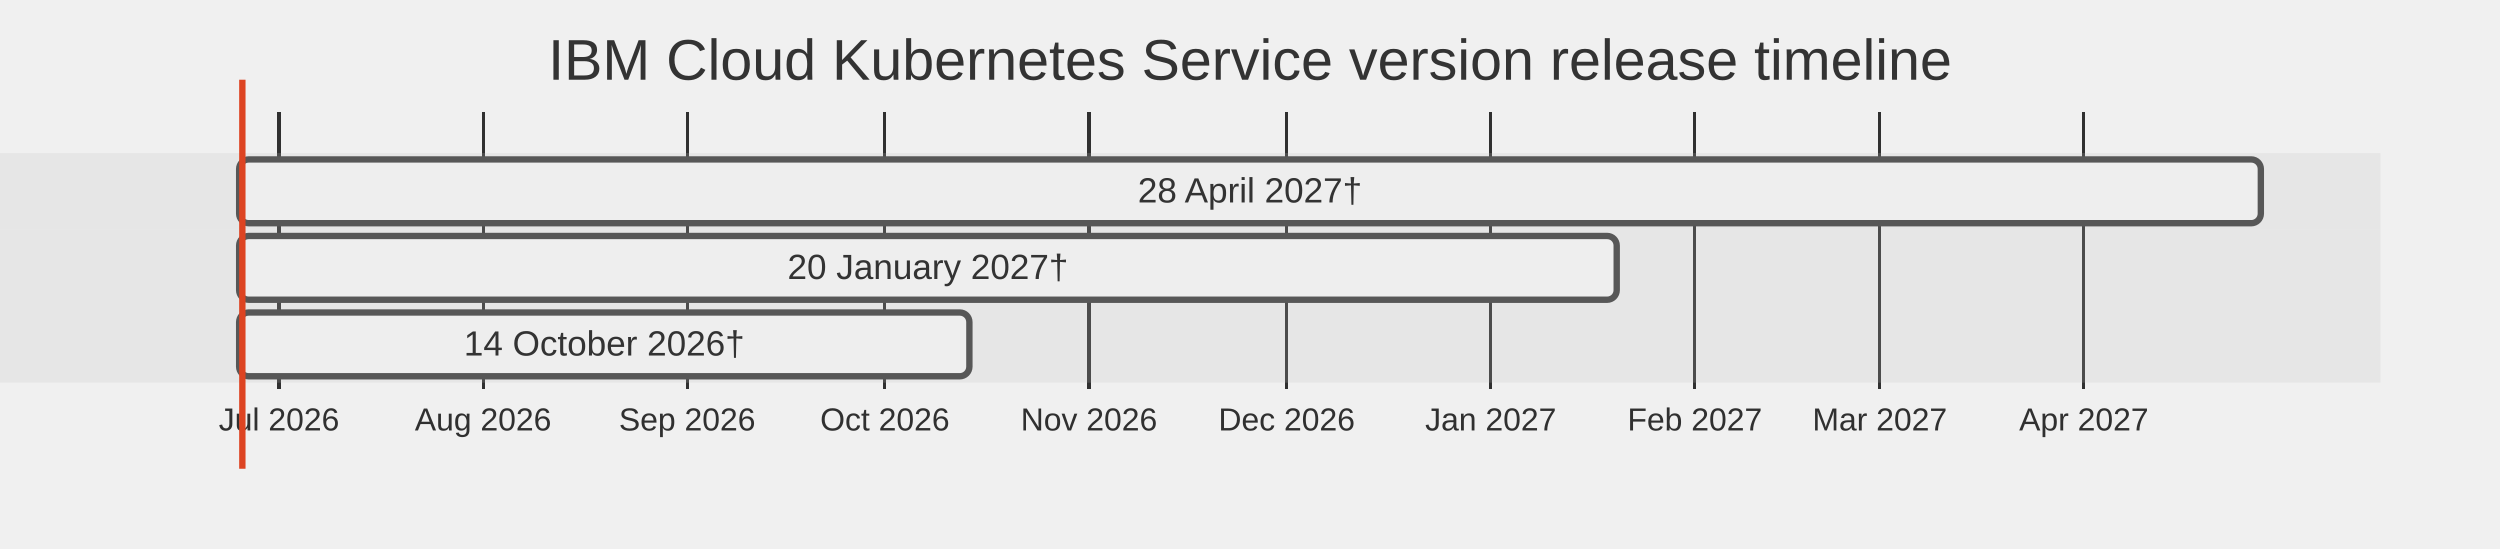
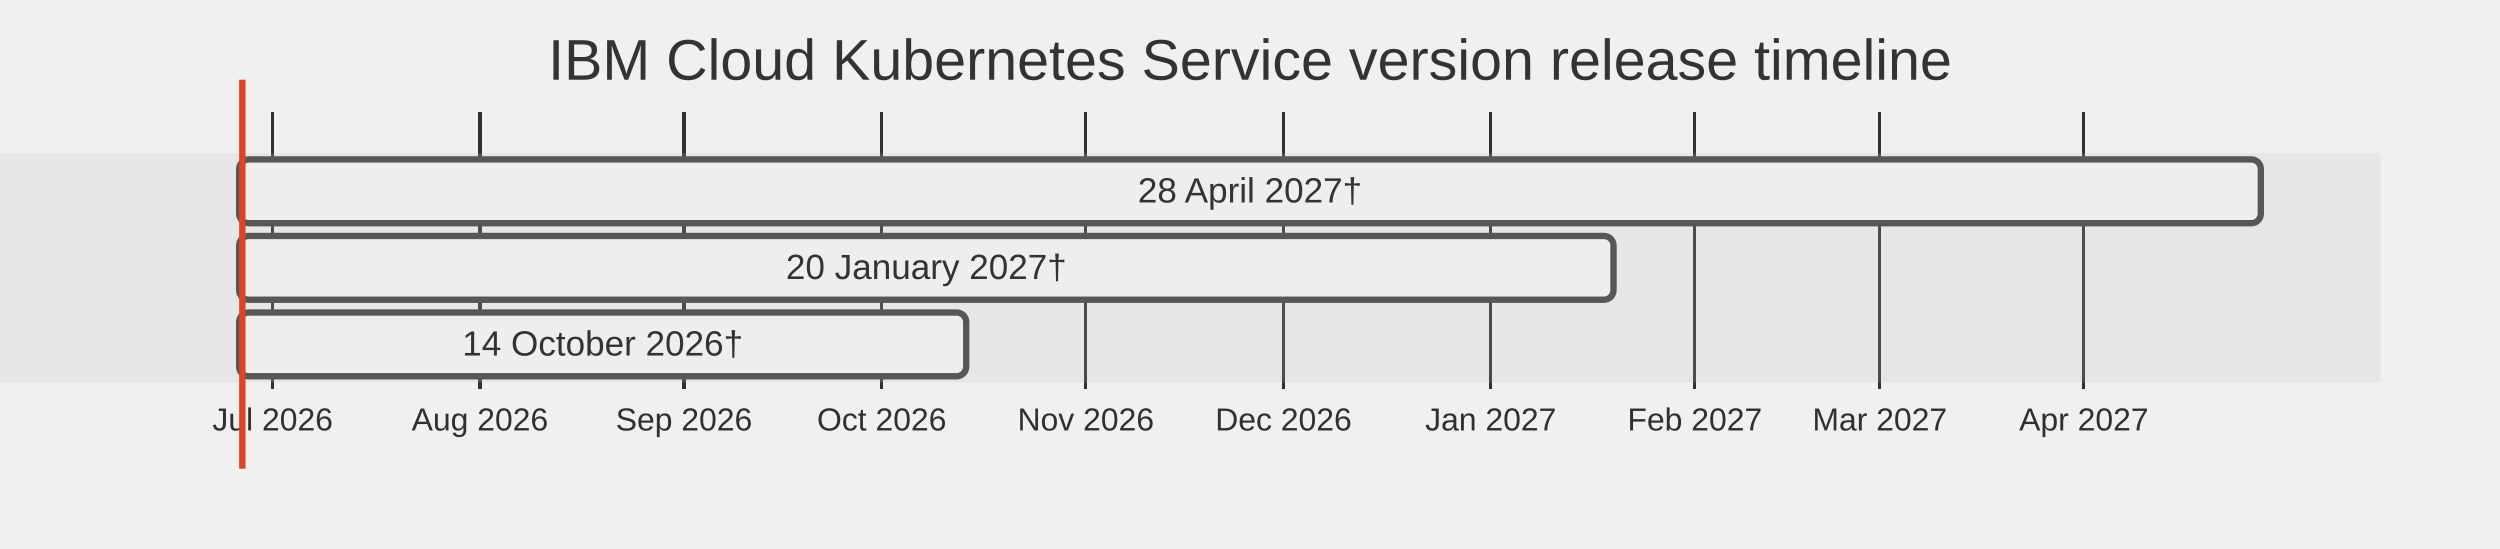
<svg xmlns="http://www.w3.org/2000/svg" id="my-svg" width="100%" viewBox="0 0 784 172" style="max-width: 784px; background-color: white;" role="graphics-document document" aria-roledescription="gantt">
-   <style>#my-svg{font-family:"trebuchet ms",verdana,arial,sans-serif;font-size:16px;fill:#000000;}@keyframes edge-animation-frame{from{stroke-dashoffset:0;}}@keyframes dash{to{stroke-dashoffset:0;}}#my-svg .edge-animation-slow{stroke-dasharray:9,5!important;stroke-dashoffset:900;animation:dash 50s linear infinite;stroke-linecap:round;}#my-svg .edge-animation-fast{stroke-dasharray:9,5!important;stroke-dashoffset:900;animation:dash 20s linear infinite;stroke-linecap:round;}#my-svg .error-icon{fill:#552222;}#my-svg .error-text{fill:#552222;stroke:#552222;}#my-svg .edge-thickness-normal{stroke-width:1px;}#my-svg .edge-thickness-thick{stroke-width:3.5px;}#my-svg .edge-pattern-solid{stroke-dasharray:0;}#my-svg .edge-thickness-invisible{stroke-width:0;fill:none;}#my-svg .edge-pattern-dashed{stroke-dasharray:3;}#my-svg .edge-pattern-dotted{stroke-dasharray:2;}#my-svg .marker{fill:#666;stroke:#666;}#my-svg .marker.cross{stroke:#666;}#my-svg svg{font-family:"trebuchet ms",verdana,arial,sans-serif;font-size:16px;}#my-svg p{margin:0;}#my-svg .mermaid-main-font{font-family:"trebuchet ms",verdana,arial,sans-serif;}#my-svg .exclude-range{fill:#eeeeee;}#my-svg .section{stroke:none;opacity:0.2;}#my-svg .section0{fill:hsl(0, 0%, 73.922%);}#my-svg .section2{fill:hsl(0, 0%, 73.922%);}#my-svg .section1,#my-svg .section3{fill:white;opacity:0.2;}#my-svg .sectionTitle0{fill:#333;}#my-svg .sectionTitle1{fill:#333;}#my-svg .sectionTitle2{fill:#333;}#my-svg .sectionTitle3{fill:#333;}#my-svg .sectionTitle{text-anchor:start;font-family:"trebuchet ms",verdana,arial,sans-serif;}#my-svg .grid .tick{stroke:hsl(0, 0%, 90%);opacity:0.8;shape-rendering:crispEdges;}#my-svg .grid .tick text{font-family:"trebuchet ms",verdana,arial,sans-serif;fill:#000000;}#my-svg .grid path{stroke-width:0;}#my-svg .today{fill:none;stroke:#d42;stroke-width:2px;}#my-svg .task{stroke-width:2;}#my-svg .taskText{text-anchor:middle;font-family:"trebuchet ms",verdana,arial,sans-serif;}#my-svg .taskTextOutsideRight{fill:#333;text-anchor:start;font-family:"trebuchet ms",verdana,arial,sans-serif;}#my-svg .taskTextOutsideLeft{fill:#333;text-anchor:end;}#my-svg .task.clickable{cursor:pointer;}#my-svg .taskText.clickable{cursor:pointer;fill:#003163!important;font-weight:bold;}#my-svg .taskTextOutsideLeft.clickable{cursor:pointer;fill:#003163!important;font-weight:bold;}#my-svg .taskTextOutsideRight.clickable{cursor:pointer;fill:#003163!important;font-weight:bold;}#my-svg .taskText0,#my-svg .taskText1,#my-svg .taskText2,#my-svg .taskText3{fill:white;}#my-svg .task0,#my-svg .task1,#my-svg .task2,#my-svg .task3{fill:#707070;stroke:hsl(0, 0%, 33.922%);}#my-svg .taskTextOutside0,#my-svg .taskTextOutside2{fill:#333;}#my-svg .taskTextOutside1,#my-svg .taskTextOutside3{fill:#333;}#my-svg .active0,#my-svg .active1,#my-svg .active2,#my-svg .active3{fill:#eee;stroke:hsl(0, 0%, 33.922%);}#my-svg .activeText0,#my-svg .activeText1,#my-svg .activeText2,#my-svg .activeText3{fill:#333!important;}#my-svg .done0,#my-svg .done1,#my-svg .done2,#my-svg .done3{stroke:#666;fill:#bbb;stroke-width:2;}#my-svg .doneText0,#my-svg .doneText1,#my-svg .doneText2,#my-svg .doneText3{fill:#333!important;}#my-svg .doneText0.taskTextOutsideLeft,#my-svg .doneText0.taskTextOutsideRight,#my-svg .doneText1.taskTextOutsideLeft,#my-svg .doneText1.taskTextOutsideRight,#my-svg .doneText2.taskTextOutsideLeft,#my-svg .doneText2.taskTextOutsideRight,#my-svg .doneText3.taskTextOutsideLeft,#my-svg .doneText3.taskTextOutsideRight{fill:#333!important;}#my-svg .crit0,#my-svg .crit1,#my-svg .crit2,#my-svg .crit3{stroke:hsl(10.909, 73.333%, 40%);fill:#d42;stroke-width:2;}#my-svg .activeCrit0,#my-svg .activeCrit1,#my-svg .activeCrit2,#my-svg .activeCrit3{stroke:hsl(10.909, 73.333%, 40%);fill:#eee;stroke-width:2;}#my-svg .doneCrit0,#my-svg .doneCrit1,#my-svg .doneCrit2,#my-svg .doneCrit3{stroke:hsl(10.909, 73.333%, 40%);fill:#bbb;stroke-width:2;cursor:pointer;shape-rendering:crispEdges;}#my-svg .milestone{transform:rotate(45deg) scale(0.8,0.8);}#my-svg .milestoneText{font-style:italic;}#my-svg .doneCritText0,#my-svg .doneCritText1,#my-svg .doneCritText2,#my-svg .doneCritText3{fill:#333!important;}#my-svg .doneCritText0.taskTextOutsideLeft,#my-svg .doneCritText0.taskTextOutsideRight,#my-svg .doneCritText1.taskTextOutsideLeft,#my-svg .doneCritText1.taskTextOutsideRight,#my-svg .doneCritText2.taskTextOutsideLeft,#my-svg .doneCritText2.taskTextOutsideRight,#my-svg .doneCritText3.taskTextOutsideLeft,#my-svg .doneCritText3.taskTextOutsideRight{fill:#333!important;}#my-svg .vert{stroke:#d42;}#my-svg .vertText{font-size:15px;text-anchor:middle;fill:#d42!important;}#my-svg .activeCritText0,#my-svg .activeCritText1,#my-svg .activeCritText2,#my-svg .activeCritText3{fill:#333!important;}#my-svg .titleText{text-anchor:middle;font-size:18px;fill:#333;font-family:"trebuchet ms",verdana,arial,sans-serif;}#my-svg .node .neo-node{stroke:#999;}#my-svg [data-look="neo"].node rect,#my-svg [data-look="neo"].cluster rect,#my-svg [data-look="neo"].node polygon{stroke:url(#my-svg-gradient);filter:drop-shadow( 1px 2px 2px rgba(185,185,185,1));}#my-svg [data-look="neo"].node path{stroke:url(#my-svg-gradient);stroke-width:1px;}#my-svg [data-look="neo"].node .outer-path{filter:drop-shadow( 1px 2px 2px rgba(185,185,185,1));}#my-svg [data-look="neo"].node .neo-line path{stroke:#999;filter:none;}#my-svg [data-look="neo"].node circle{stroke:url(#my-svg-gradient);filter:drop-shadow( 1px 2px 2px rgba(185,185,185,1));}#my-svg [data-look="neo"].node circle .state-start{fill:#000000;}#my-svg [data-look="neo"].icon-shape .icon{fill:url(#my-svg-gradient);filter:drop-shadow( 1px 2px 2px rgba(185,185,185,1));}#my-svg [data-look="neo"].icon-shape .icon-neo path{stroke:url(#my-svg-gradient);filter:drop-shadow( 1px 2px 2px rgba(185,185,185,1));}#my-svg :root{--mermaid-font-family:"trebuchet ms",verdana,arial,sans-serif;}</style>
+   <style>#my-svg{font-family:"trebuchet ms",verdana,arial,sans-serif;font-size:16px;fill:#000000;}@keyframes edge-animation-frame{from{stroke-dashoffset:0;}}@keyframes dash{to{stroke-dashoffset:0;}}#my-svg .edge-animation-slow{stroke-dasharray:9,5!important;stroke-dashoffset:900;animation:dash 50s linear infinite;stroke-linecap:round;}#my-svg .edge-animation-fast{stroke-dasharray:9,5!important;stroke-dashoffset:900;animation:dash 20s linear infinite;stroke-linecap:round;}#my-svg .error-icon{fill:#552222;}#my-svg .error-text{fill:#552222;stroke:#552222;}#my-svg .edge-thickness-normal{stroke-width:1px;}#my-svg .edge-thickness-thick{stroke-width:3.5px;}#my-svg .edge-pattern-solid{stroke-dasharray:0;}#my-svg .edge-thickness-invisible{stroke-width:0;fill:none;}#my-svg .edge-pattern-dashed{stroke-dasharray:3;}#my-svg .edge-pattern-dotted{stroke-dasharray:2;}#my-svg .marker{fill:#666;stroke:#666;}#my-svg .marker.cross{stroke:#666;}#my-svg svg{font-family:"trebuchet ms",verdana,arial,sans-serif;font-size:16px;}#my-svg p{margin:0;}#my-svg .mermaid-main-font{font-family:"trebuchet ms",verdana,arial,sans-serif;}#my-svg .exclude-range{fill:#eeeeee;}#my-svg .section{stroke:none;opacity:0.2;}#my-svg .section0{fill:hsl(0, 0%, 73.922%);}#my-svg .section2{fill:hsl(0, 0%, 73.922%);}#my-svg .section1,#my-svg .section3{fill:white;opacity:0.2;}#my-svg .sectionTitle0{fill:#333;}#my-svg .sectionTitle1{fill:#333;}#my-svg .sectionTitle2{fill:#333;}#my-svg .sectionTitle3{fill:#333;}#my-svg .sectionTitle{text-anchor:start;font-family:"trebuchet ms",verdana,arial,sans-serif;}#my-svg .grid .tick{stroke:hsl(0, 0%, 90%);opacity:0.8;shape-rendering:crispEdges;}#my-svg .grid .tick text{font-family:"trebuchet ms",verdana,arial,sans-serif;fill:#000000;}#my-svg .grid path{stroke-width:0;}#my-svg .today{fill:none;stroke:#d42;stroke-width:2px;}#my-svg .task{stroke-width:2;}#my-svg .taskText{text-anchor:middle;font-family:"trebuchet ms",verdana,arial,sans-serif;}#my-svg .taskTextOutsideRight{fill:#333;text-anchor:start;font-family:"trebuchet ms",verdana,arial,sans-serif;}#my-svg .taskTextOutsideLeft{fill:#333;text-anchor:end;}#my-svg .task.clickable{cursor:pointer;}#my-svg .taskText.clickable{cursor:pointer;fill:#003163!important;font-weight:bold;}#my-svg .taskTextOutsideLeft.clickable{cursor:pointer;fill:#003163!important;font-weight:bold;}#my-svg .taskTextOutsideRight.clickable{cursor:pointer;fill:#003163!important;font-weight:bold;}#my-svg .taskText0,#my-svg .taskText1,#my-svg .taskText2,#my-svg .taskText3{fill:white;}#my-svg .task0,#my-svg .task1,#my-svg .task2,#my-svg .task3{fill:#707070;stroke:hsl(0, 0%, 33.922%);}#my-svg .taskTextOutside0,#my-svg .taskTextOutside2{fill:#333;}#my-svg .taskTextOutside1,#my-svg .taskTextOutside3{fill:#333;}#my-svg .active0,#my-svg .active1,#my-svg .active2,#my-svg .active3{fill:#eee;stroke:hsl(0, 0%, 33.922%);}#my-svg .activeText0,#my-svg .activeText1,#my-svg .activeText2,#my-svg .activeText3{fill:#333!important;}#my-svg .done0,#my-svg .done1,#my-svg .done2,#my-svg .done3{stroke:#666;fill:#bbb;stroke-width:2;}#my-svg .doneText0,#my-svg .doneText1,#my-svg .doneText2,#my-svg .doneText3{fill:#333!important;}#my-svg .doneText0.taskTextOutsideLeft,#my-svg .doneText0.taskTextOutsideRight,#my-svg .doneText1.taskTextOutsideLeft,#my-svg .doneText1.taskTextOutsideRight,#my-svg .doneText2.taskTextOutsideLeft,#my-svg .doneText2.taskTextOutsideRight,#my-svg .doneText3.taskTextOutsideLeft,#my-svg .doneText3.taskTextOutsideRight{fill:#333!important;}#my-svg .crit0,#my-svg .crit1,#my-svg .crit2,#my-svg .crit3{stroke:hsl(10.909, 73.333%, 40%);fill:#d42;stroke-width:2;}#my-svg .activeCrit0,#my-svg .activeCrit1,#my-svg .activeCrit2,#my-svg .activeCrit3{stroke:hsl(10.909, 73.333%, 40%);fill:#eee;stroke-width:2;}#my-svg .doneCrit0,#my-svg .doneCrit1,#my-svg .doneCrit2,#my-svg .doneCrit3{stroke:hsl(10.909, 73.333%, 40%);fill:#bbb;stroke-width:2;cursor:pointer;shape-rendering:crispEdges;}#my-svg .milestone{transform:rotate(45deg) scale(0.8,0.8);}#my-svg .milestoneText{font-style:italic;}#my-svg .doneCritText0,#my-svg .doneCritText1,#my-svg .doneCritText2,#my-svg .doneCritText3{fill:#333!important;}#my-svg .doneCritText0.taskTextOutsideLeft,#my-svg .doneCritText0.taskTextOutsideRight,#my-svg .doneCritText1.taskTextOutsideLeft,#my-svg .doneCritText1.taskTextOutsideRight,#my-svg .doneCritText2.taskTextOutsideLeft,#my-svg .doneCritText2.taskTextOutsideRight,#my-svg .doneCritText3.taskTextOutsideLeft,#my-svg .doneCritText3.taskTextOutsideRight{fill:#333!important;}#my-svg .vert{stroke:#d42;}#my-svg .vertText{font-size:15px;text-anchor:middle;fill:#d42!important;}#my-svg .activeCritText0,#my-svg .activeCritText1,#my-svg .activeCritText2,#my-svg .activeCritText3{fill:#333!important;}#my-svg .titleText{text-anchor:middle;font-size:18px;fill:#333;font-family:"trebuchet ms",verdana,arial,sans-serif;}#my-svg .node .neo-node{stroke:#999;}#my-svg [data-look="neo"].node rect,#my-svg [data-look="neo"].cluster rect,#my-svg [data-look="neo"].node polygon{stroke:url(#my-svg-gradient);filter:drop-shadow( 1px 2px 2px rgba(185,185,185,1));}#my-svg [data-look="neo"].swimlane.cluster rect{filter:none;}#my-svg [data-look="neo"].node path{stroke:url(#my-svg-gradient);stroke-width:1px;}#my-svg [data-look="neo"].node .outer-path{filter:drop-shadow( 1px 2px 2px rgba(185,185,185,1));}#my-svg [data-look="neo"].node .neo-line path{stroke:#999;filter:none;}#my-svg [data-look="neo"].node circle{stroke:url(#my-svg-gradient);filter:drop-shadow( 1px 2px 2px rgba(185,185,185,1));}#my-svg [data-look="neo"].node circle .state-start{fill:#000000;}#my-svg [data-look="neo"].icon-shape .icon{fill:url(#my-svg-gradient);filter:drop-shadow( 1px 2px 2px rgba(185,185,185,1));}#my-svg [data-look="neo"].icon-shape .icon-neo path{stroke:url(#my-svg-gradient);filter:drop-shadow( 1px 2px 2px rgba(185,185,185,1));}#my-svg :root{--mermaid-font-family:"trebuchet ms",verdana,arial,sans-serif;}</style>
  <g />
  <g class="grid" transform="translate(75, 122)" fill="none" font-size="10" font-family="sans-serif" text-anchor="middle">
    <path class="domain" stroke="currentColor" d="M0.5,-87V0.5H634.5V-87" />
-     <g class="tick" opacity="1" transform="translate(12.5,0)">
+     <g class="tick" opacity="1" transform="translate(10.5,0)">
      <line stroke="currentColor" y2="-87" />
      <text fill="#000" y="3" dy="1em" stroke="none" font-size="10" style="text-anchor: middle;">Jul 2026</text>
    </g>
-     <g class="tick" opacity="1" transform="translate(76.5,0)">
+     <g class="tick" opacity="1" transform="translate(75.5,0)">
      <line stroke="currentColor" y2="-87" />
      <text fill="#000" y="3" dy="1em" stroke="none" font-size="10" style="text-anchor: middle;">Aug 2026</text>
    </g>
-     <g class="tick" opacity="1" transform="translate(140.5,0)">
+     <g class="tick" opacity="1" transform="translate(139.5,0)">
      <line stroke="currentColor" y2="-87" />
      <text fill="#000" y="3" dy="1em" stroke="none" font-size="10" style="text-anchor: middle;">Sep 2026</text>
    </g>
-     <g class="tick" opacity="1" transform="translate(202.5,0)">
+     <g class="tick" opacity="1" transform="translate(201.5,0)">
      <line stroke="currentColor" y2="-87" />
      <text fill="#000" y="3" dy="1em" stroke="none" font-size="10" style="text-anchor: middle;">Oct 2026</text>
    </g>
-     <g class="tick" opacity="1" transform="translate(266.5,0)">
+     <g class="tick" opacity="1" transform="translate(265.5,0)">
      <line stroke="currentColor" y2="-87" />
      <text fill="#000" y="3" dy="1em" stroke="none" font-size="10" style="text-anchor: middle;">Nov 2026</text>
    </g>
-     <g class="tick" opacity="1" transform="translate(328.5,0)">
+     <g class="tick" opacity="1" transform="translate(327.5,0)">
      <line stroke="currentColor" y2="-87" />
      <text fill="#000" y="3" dy="1em" stroke="none" font-size="10" style="text-anchor: middle;">Dec 2026</text>
    </g>
    <g class="tick" opacity="1" transform="translate(392.5,0)">
      <line stroke="currentColor" y2="-87" />
      <text fill="#000" y="3" dy="1em" stroke="none" font-size="10" style="text-anchor: middle;">Jan 2027</text>
    </g>
    <g class="tick" opacity="1" transform="translate(456.5,0)">
      <line stroke="currentColor" y2="-87" />
      <text fill="#000" y="3" dy="1em" stroke="none" font-size="10" style="text-anchor: middle;">Feb 2027</text>
    </g>
    <g class="tick" opacity="1" transform="translate(514.5,0)">
      <line stroke="currentColor" y2="-87" />
      <text fill="#000" y="3" dy="1em" stroke="none" font-size="10" style="text-anchor: middle;">Mar 2027</text>
    </g>
    <g class="tick" opacity="1" transform="translate(578.5,0)">
      <line stroke="currentColor" y2="-87" />
      <text fill="#000" y="3" dy="1em" stroke="none" font-size="10" style="text-anchor: middle;">Apr 2027</text>
    </g>
  </g>
  <g>
    <rect x="0" y="48" width="746.5" height="24" class="section section0" />
    <rect x="0" y="72" width="746.5" height="24" class="section section0" />
    <rect x="0" y="96" width="746.5" height="24" class="section section0" />
  </g>
  <g>
    <rect id="my-svg-task1" rx="3" ry="3" x="75" y="50" width="634" height="20" transform-origin="392px 60px" class="task active0" />
-     <rect id="my-svg-task2" rx="3" ry="3" x="75" y="74" width="432" height="20" transform-origin="291px 84px" class="task active0" />
-     <rect id="my-svg-task3" rx="3" ry="3" x="75" y="98" width="229" height="20" transform-origin="189.5px 108px" class="task active0" />
+     <rect id="my-svg-task2" rx="3" ry="3" x="75" y="74" width="431" height="20" transform-origin="290.5px 84px" class="task active0" />
+     <rect id="my-svg-task3" rx="3" ry="3" x="75" y="98" width="228" height="20" transform-origin="189px 108px" class="task active0" />
    <text id="my-svg-task1-text" font-size="11" x="392" y="63.5" class="taskText taskText0 activeText0 width-80.12646484375">28 April 2027†      </text>
-     <text id="my-svg-task2-text" font-size="11" x="291" y="87.5" class="taskText taskText0 activeText0 width-96.685546875">20 January 2027†    </text>
-     <text id="my-svg-task3-text" font-size="11" x="189.5" y="111.5" class="taskText taskText0 activeText0 width-99.005859375">14 October 2026†    </text>
+     <text id="my-svg-task2-text" font-size="11" x="290.5" y="87.5" class="taskText taskText0 activeText0 width-96.685546875">20 January 2027†    </text>
+     <text id="my-svg-task3-text" font-size="11" x="189" y="111.5" class="taskText taskText0 activeText0 width-99.005859375">14 October 2026†    </text>
  </g>
  <g>
    <text dy="0em" x="10" y="86" font-size="11" class="sectionTitle sectionTitle0">
      <tspan alignment-baseline="central" x="10" />
    </text>
  </g>
  <g class="today">
    <line x1="76" x2="76" y1="25" y2="147" class="today" />
  </g>
  <text x="392" y="25" class="titleText">IBM Cloud Kubernetes Service version release timeline</text>
</svg>
